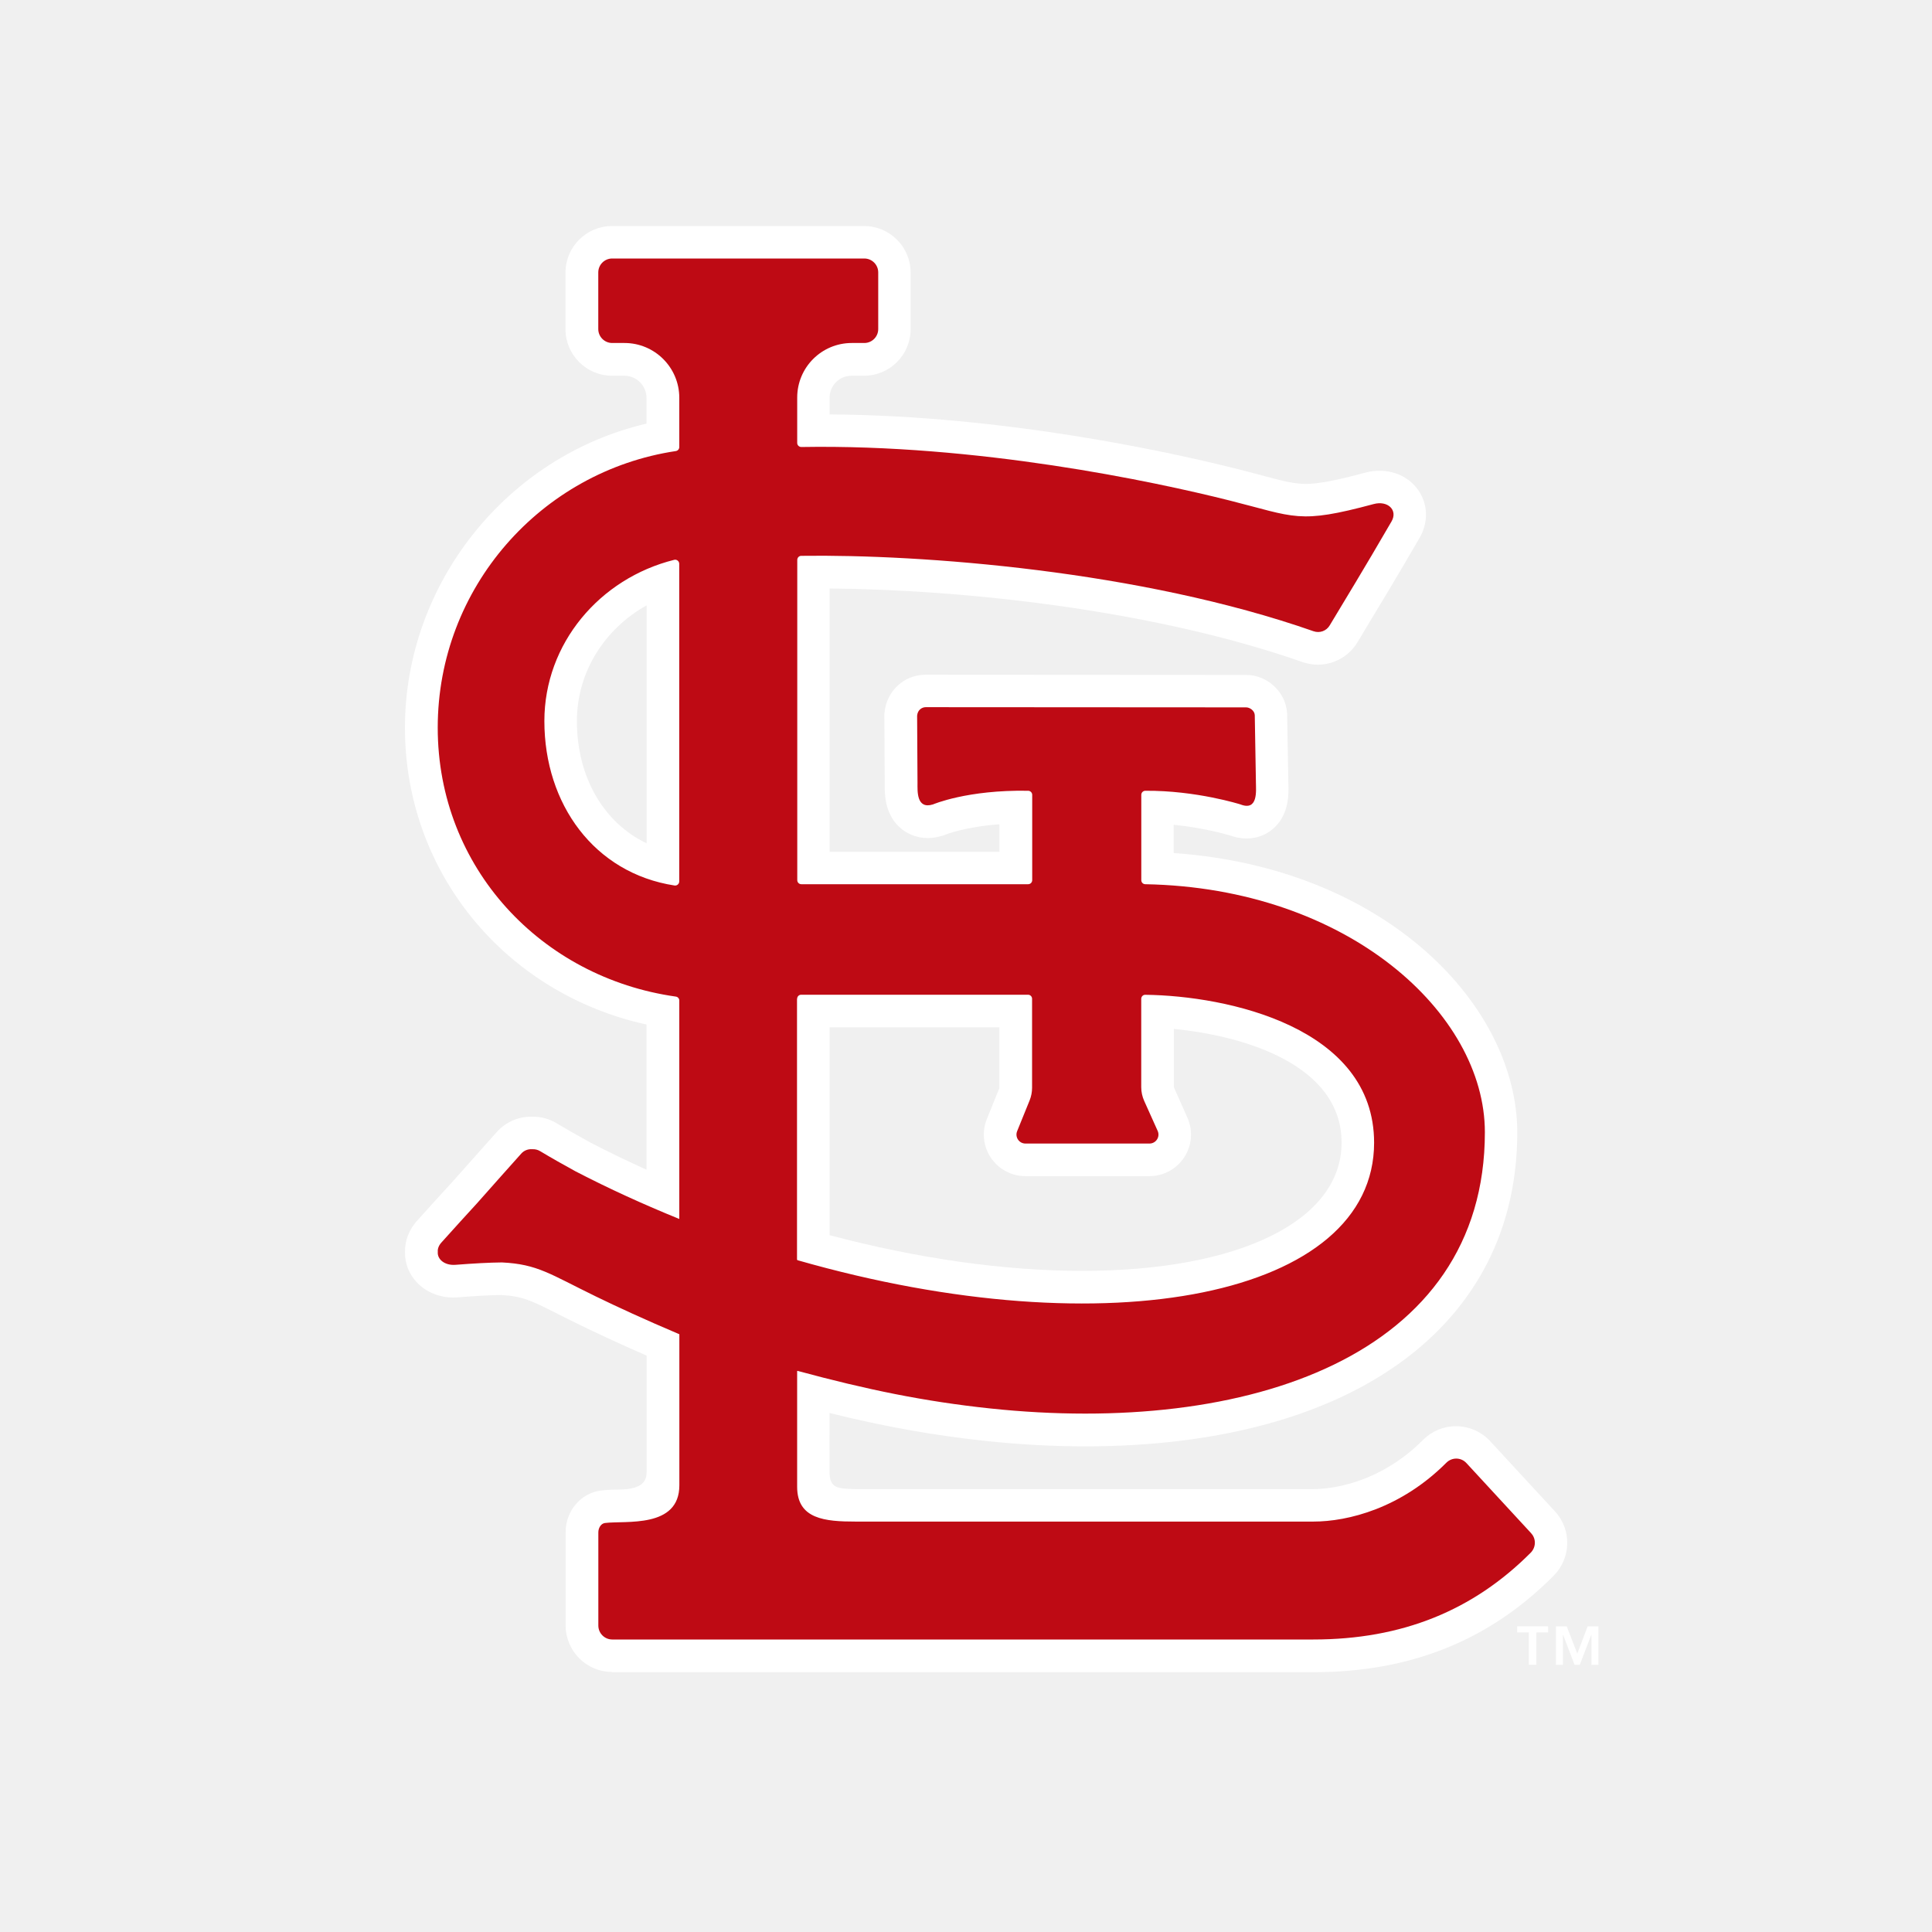
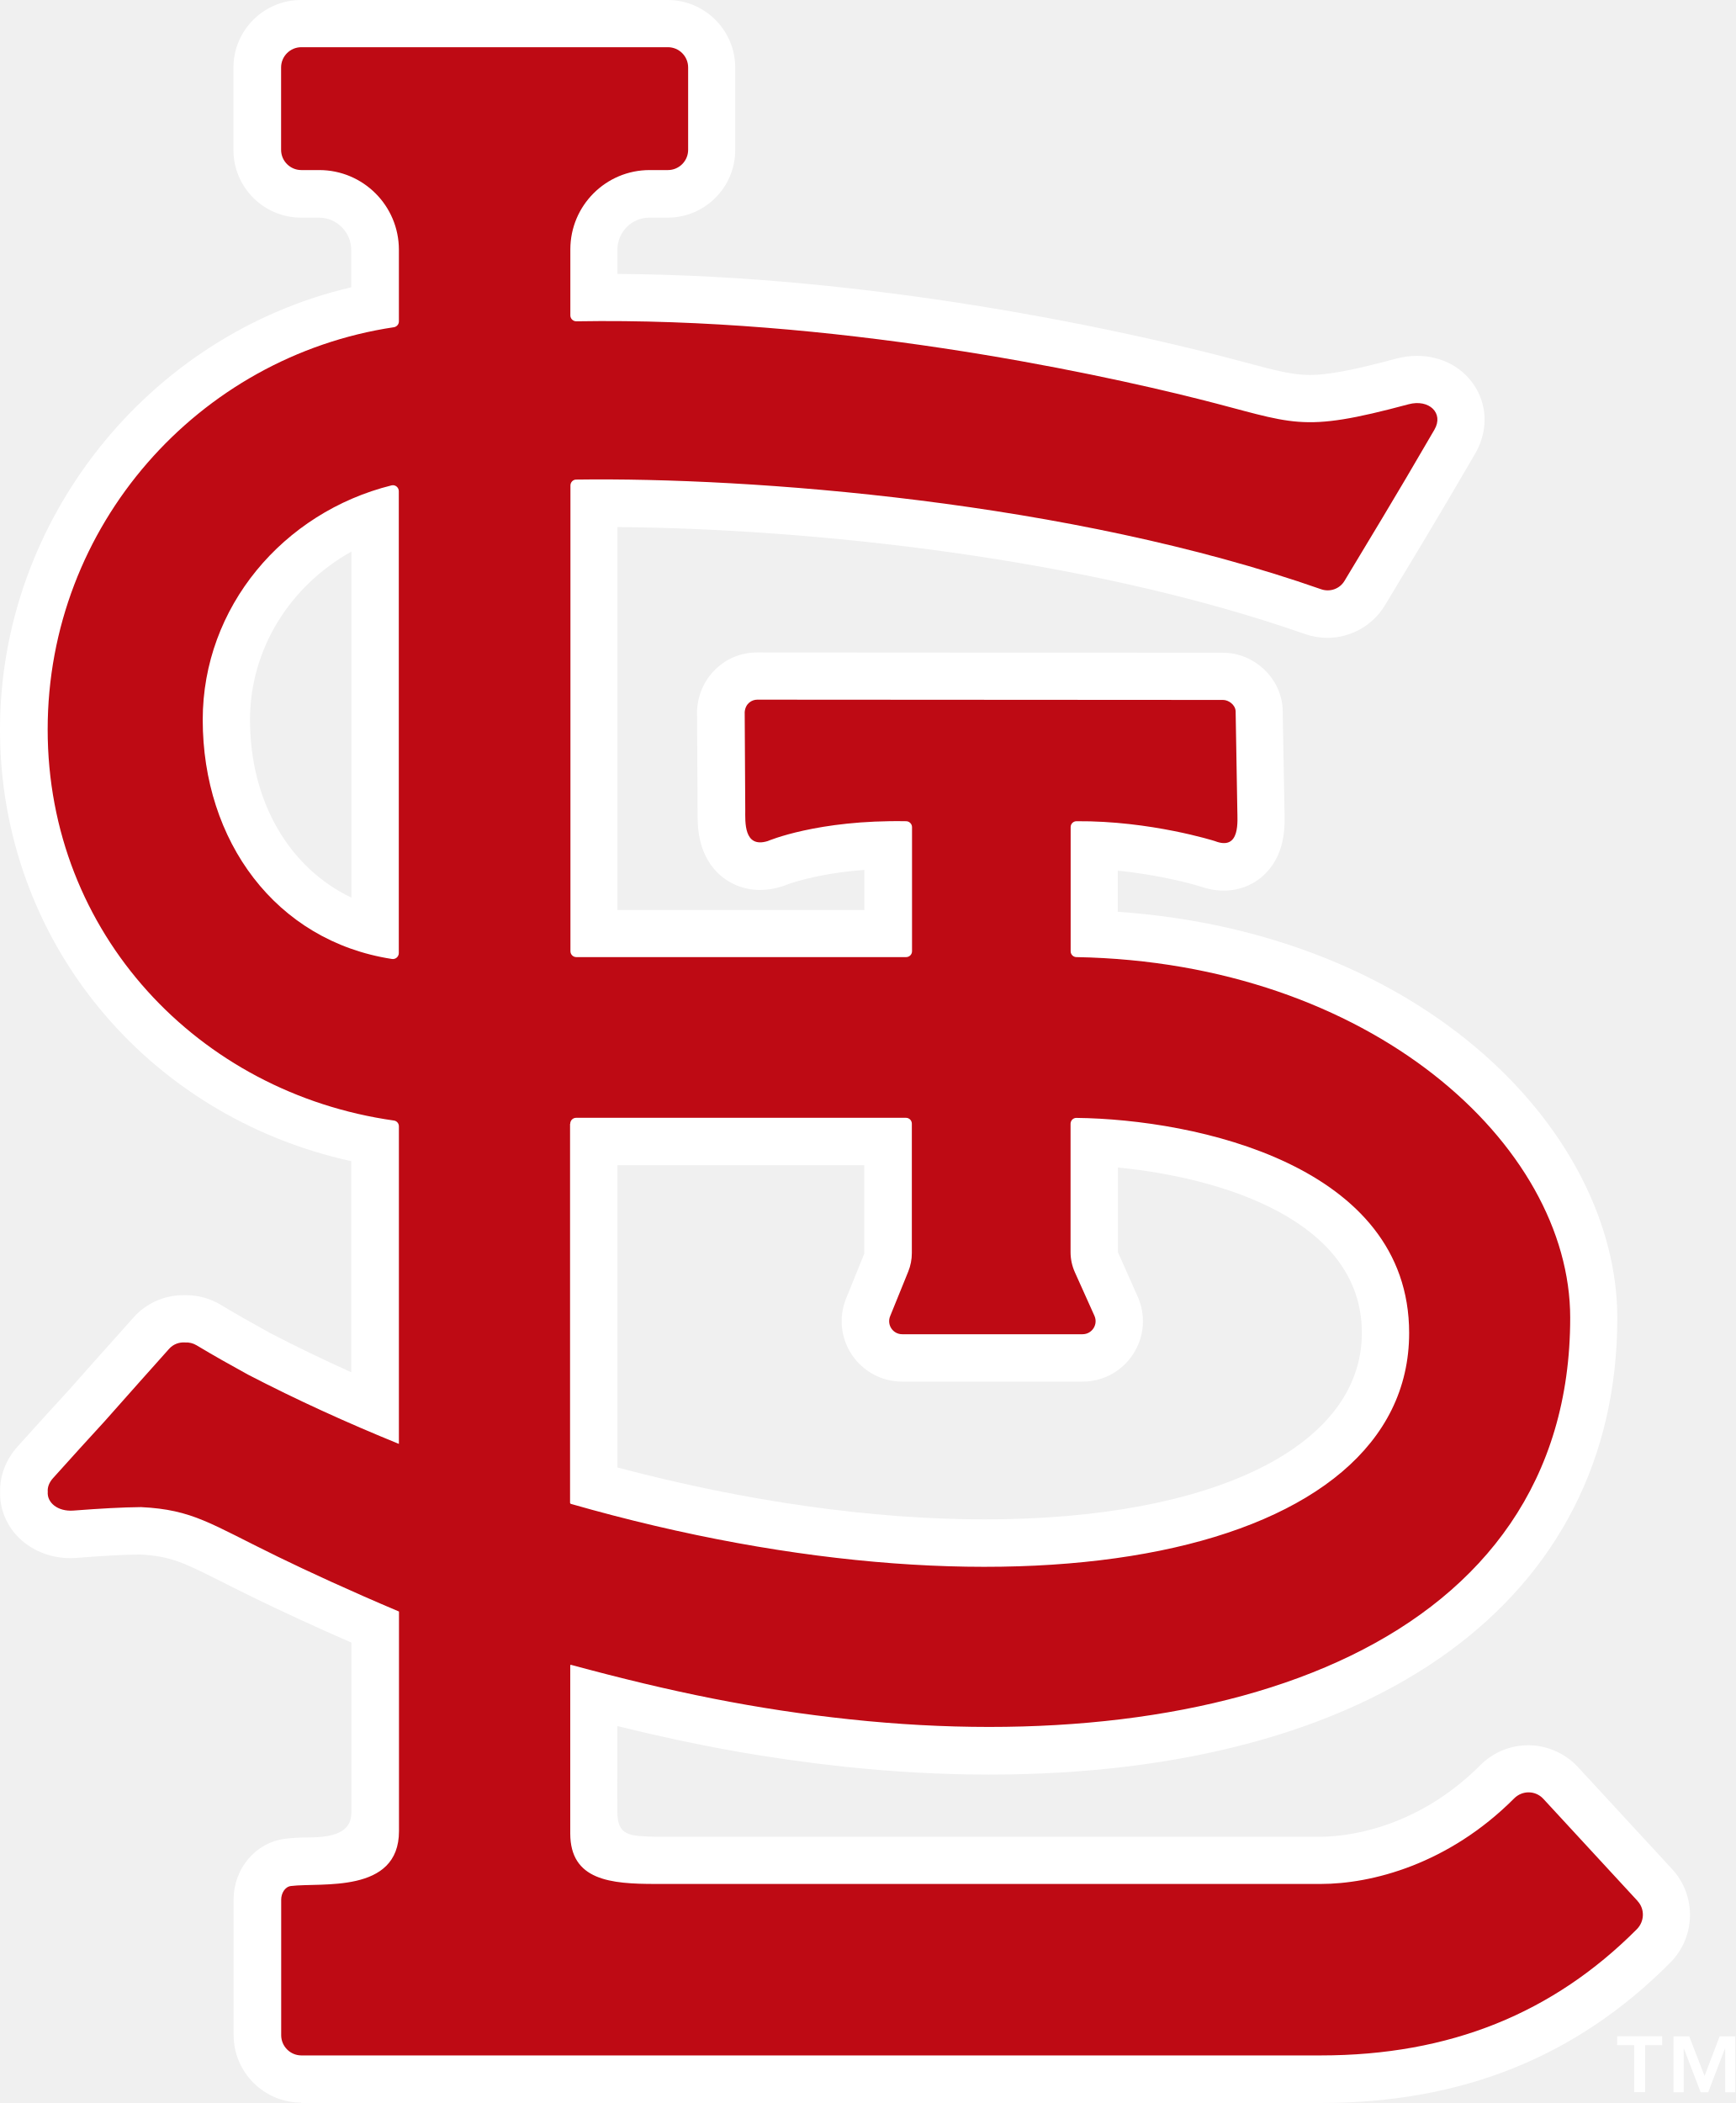
- <svg xmlns="http://www.w3.org/2000/svg" viewBox="0 0 300 300">
+ <svg xmlns="http://www.w3.org/2000/svg" viewBox="62.88 35.1 185.32 224.56">
  <path fill="#fff" d="M238.57 253.48v5.02h-1.17v-5.02h-1.82v-.95h4.81v.95Zm7.96-.94h1.67v5.97h-1.08v-4.65h-.03l-1.78 4.65h-.81l-1.78-4.65h-.03v4.65h-1.09v-5.97h1.68l1.64 4.23Zm-151.48 7.08c-3.98 0-7.22-3.24-7.22-7.22v-14.48c0-3.3 2.36-6.08 5.48-6.47.82-.1 1.71-.15 2.65-.15 4.02 0 4.45-1.49 4.45-2.8v-18c-4.37-1.91-7.82-3.53-10.1-4.64-1.36-.66-2.54-1.25-3.59-1.78-4.25-2.14-5.57-2.81-8.9-2.99-1.73.02-3.81.13-6.72.36q-.345.03-.69.03c-2.24 0-4.32-.88-5.73-2.4-1.2-1.3-1.83-2.95-1.79-4.68-.03-1.75.62-3.44 1.86-4.83 2.08-2.32 3.91-4.32 5.55-6.11 1.81-2.05 3.43-3.86 4.86-5.46l1.97-2.21a7.13 7.13 0 0 1 5.34-2.39h.29c1.31 0 2.6.36 3.71 1.04 1.51.91 3.2 1.87 5.29 3.02 2.72 1.41 5.61 2.81 8.63 4.17v-22.54c-21.95-4.82-37.51-23.64-37.51-46.08s15.88-42.19 37.51-47.23v-3.99c0-1.9-1.55-3.45-3.45-3.45h-1.91c-3.98 0-7.22-3.24-7.22-7.22v-8.8c0-3.98 3.24-7.22 7.22-7.22h39.15c3.98 0 7.22 3.24 7.22 7.22v8.8c0 3.98-3.24 7.22-7.22 7.22h-1.95c-1.88 0-3.41 1.53-3.41 3.41v2.6c27.34.17 53.27 5.95 63.25 8.46 1.47.37 2.74.71 3.88 1.01 3.19.85 4.94 1.32 6.83 1.32s4.53-.49 9.19-1.74c.74-.2 1.5-.3 2.24-.3 2.7 0 5.07 1.31 6.33 3.5 1.22 2.12 1.18 4.71-.12 6.94-3.43 5.91-6 10.17-8.07 13.59l-1.57 2.61a7.2 7.2 0 0 1-6.14 3.47c-.81 0-1.61-.14-2.37-.4-23.39-8.19-52.9-11.26-73.45-11.43v40.89h26.37v-4.28c-5.36.4-8.35 1.6-8.38 1.61l-.21.09-.26.08c-.78.24-1.55.36-2.3.36-1.74 0-3.36-.67-4.56-1.87-2.13-2.15-2.11-5.07-2.1-6.47l-.06-10.84.02-.23c.29-3.39 3.03-5.95 6.38-5.95l49.76.03c3.33 0 6.19 2.67 6.38 5.96l.2 11.06c.04 1.41.12 4.34-1.99 6.51-1.18 1.21-2.77 1.87-4.5 1.87q-1.275 0-2.61-.48c-.63-.19-4.18-1.2-8.71-1.65v4.39c33.08 2.31 53.35 23.78 53.35 43.38 0 30.07-25.71 48.75-67.1 48.75-4.98 0-10.14-.28-15.34-.83-8.05-.86-15.61-2.19-24.35-4.35 0 0-.02 9.12 0 9.12 0 2.62 1.29 2.62 4.05 2.7h71.03c2.22 0 9.99-.55 17.08-7.64a7.2 7.2 0 0 1 5.13-2.13c1.94 0 3.93.84 5.29 2.32l10.06 10.9c2.63 2.85 2.54 7.25-.22 10.02-10.03 10.07-22.24 14.96-37.33 14.96H95.04Zm33.78-67.82c13.67 3.63 27.16 5.54 39.21 5.54 24.47 0 40.28-7.81 40.28-19.91s-15.16-16.61-26.05-17.66v9.04l2.1 4.72c.9 2.01.73 4.31-.47 6.15a6.42 6.42 0 0 1-5.42 2.95h-19.26c-2.15 0-4.15-1.07-5.35-2.85a6.44 6.44 0 0 1-.63-6.03l1.94-4.78v-9.45h-26.36v32.28ZM100.41 94c-6.58 3.66-10.83 10.43-10.83 17.96 0 8.75 4.19 15.82 10.83 18.99Z" />
  <path fill="#be0a14" d="m237.75 238.07-10.05-10.89c-.84-.91-2.25-.92-3.12-.04-7.03 7.04-15.22 9.13-20.66 9.13h-71.03c-4.78 0-9.11-.37-9.11-5.4v-17.95s.03-.06.07-.05c10.75 2.91 19.69 4.75 29.87 5.83 39.97 4.25 76.85-8.1 76.85-42.89 0-18.49-21.35-37.94-52.73-38.51-.34 0-.62-.28-.62-.62v-13.26c0-.35.28-.63.63-.63 7.91-.06 14.77 2.12 14.77 2.12 2.78 1.09 2.4-2.23 2.4-3.33l-.18-10.54c-.04-.71-.78-1.2-1.34-1.2l-49.75-.03c-.56 0-1.26.39-1.34 1.32l.06 10.45c0 1.25-.18 4.13 2.4 3.33 0 0 5.31-2.29 14.78-2.12.34 0 .63.29.63.63v13.25c0 .35-.28.63-.63.63h-35.22c-.35 0-.63-.28-.63-.63V86.94c0-.34.27-.63.61-.63 18.62-.26 52.64 2.28 79.56 11.71.95.33 1.99-.04 2.5-.9 2.3-3.84 5.27-8.67 9.6-16.14 1.03-1.77-.58-3.3-2.77-2.71-11.72 3.15-12.11 2.02-22.44-.57-11.78-2.96-39.12-8.76-66.43-8.29-.35 0-.64-.28-.64-.63v-7.05c0-4.68 3.79-8.47 8.47-8.47h1.95c1.19 0 2.16-.97 2.16-2.16v-8.8c0-1.19-.97-2.16-2.16-2.16H95.06c-1.19 0-2.16.97-2.16 2.16v8.8c0 1.19.97 2.16 2.16 2.16h1.91c4.7 0 8.51 3.81 8.51 8.51v7.65c0 .31-.23.57-.53.62-20.9 3.13-36.98 21.19-36.98 42.95s16.08 38.81 36.97 41.76c.31.04.54.3.54.62v33.91c-5.51-2.24-10.94-4.71-16.12-7.4-1.86-1.02-3.71-2.06-5.49-3.13-.38-.23-.8-.32-1.21-.3-.64-.05-1.28.18-1.73.69-1.88 2.11-4.09 4.57-6.88 7.73-1.63 1.78-3.45 3.77-5.51 6.07-.43.48-.6.99-.56 1.45-.1 1.15 1.06 2.14 2.75 2.01 2.87-.22 5.19-.35 7.21-.37 5.55.27 7.45 1.81 14.6 5.29 3.18 1.55 7.61 3.6 12.95 5.86v23.45c0 6.73-8.33 5.46-11.54 5.86-.65.08-1.04.79-1.04 1.45v14.48c0 1.19.97 2.16 2.16 2.16h108.86c13.8 0 24.83-4.52 33.75-13.47.83-.83.88-2.16.08-3.02Zm-113.97-82.98c0-.35.28-.63.63-.63h35.22c.35 0 .63.28.63.63v13.82c0 .67-.13 1.34-.38 1.96l-1.94 4.78c-.37.92.3 1.92 1.29 1.92h19.26c1.01 0 1.69-1.04 1.27-1.97l-2.09-4.65c-.3-.67-.46-1.4-.46-2.14V155.1c0-.35.28-.64.63-.63 12.75.15 35.53 5.03 35.53 22.97 0 23.77-41.09 32.12-89.51 18.25a.14.14 0 0 1-.1-.13V155.1Zm-19.04-17.59c-12.46-1.92-20.21-12.64-20.21-25.54 0-12.03 8.59-22.15 20.16-25.03.4-.1.78.21.78.62v49.32c0 .39-.35.69-.73.63" />
</svg>
